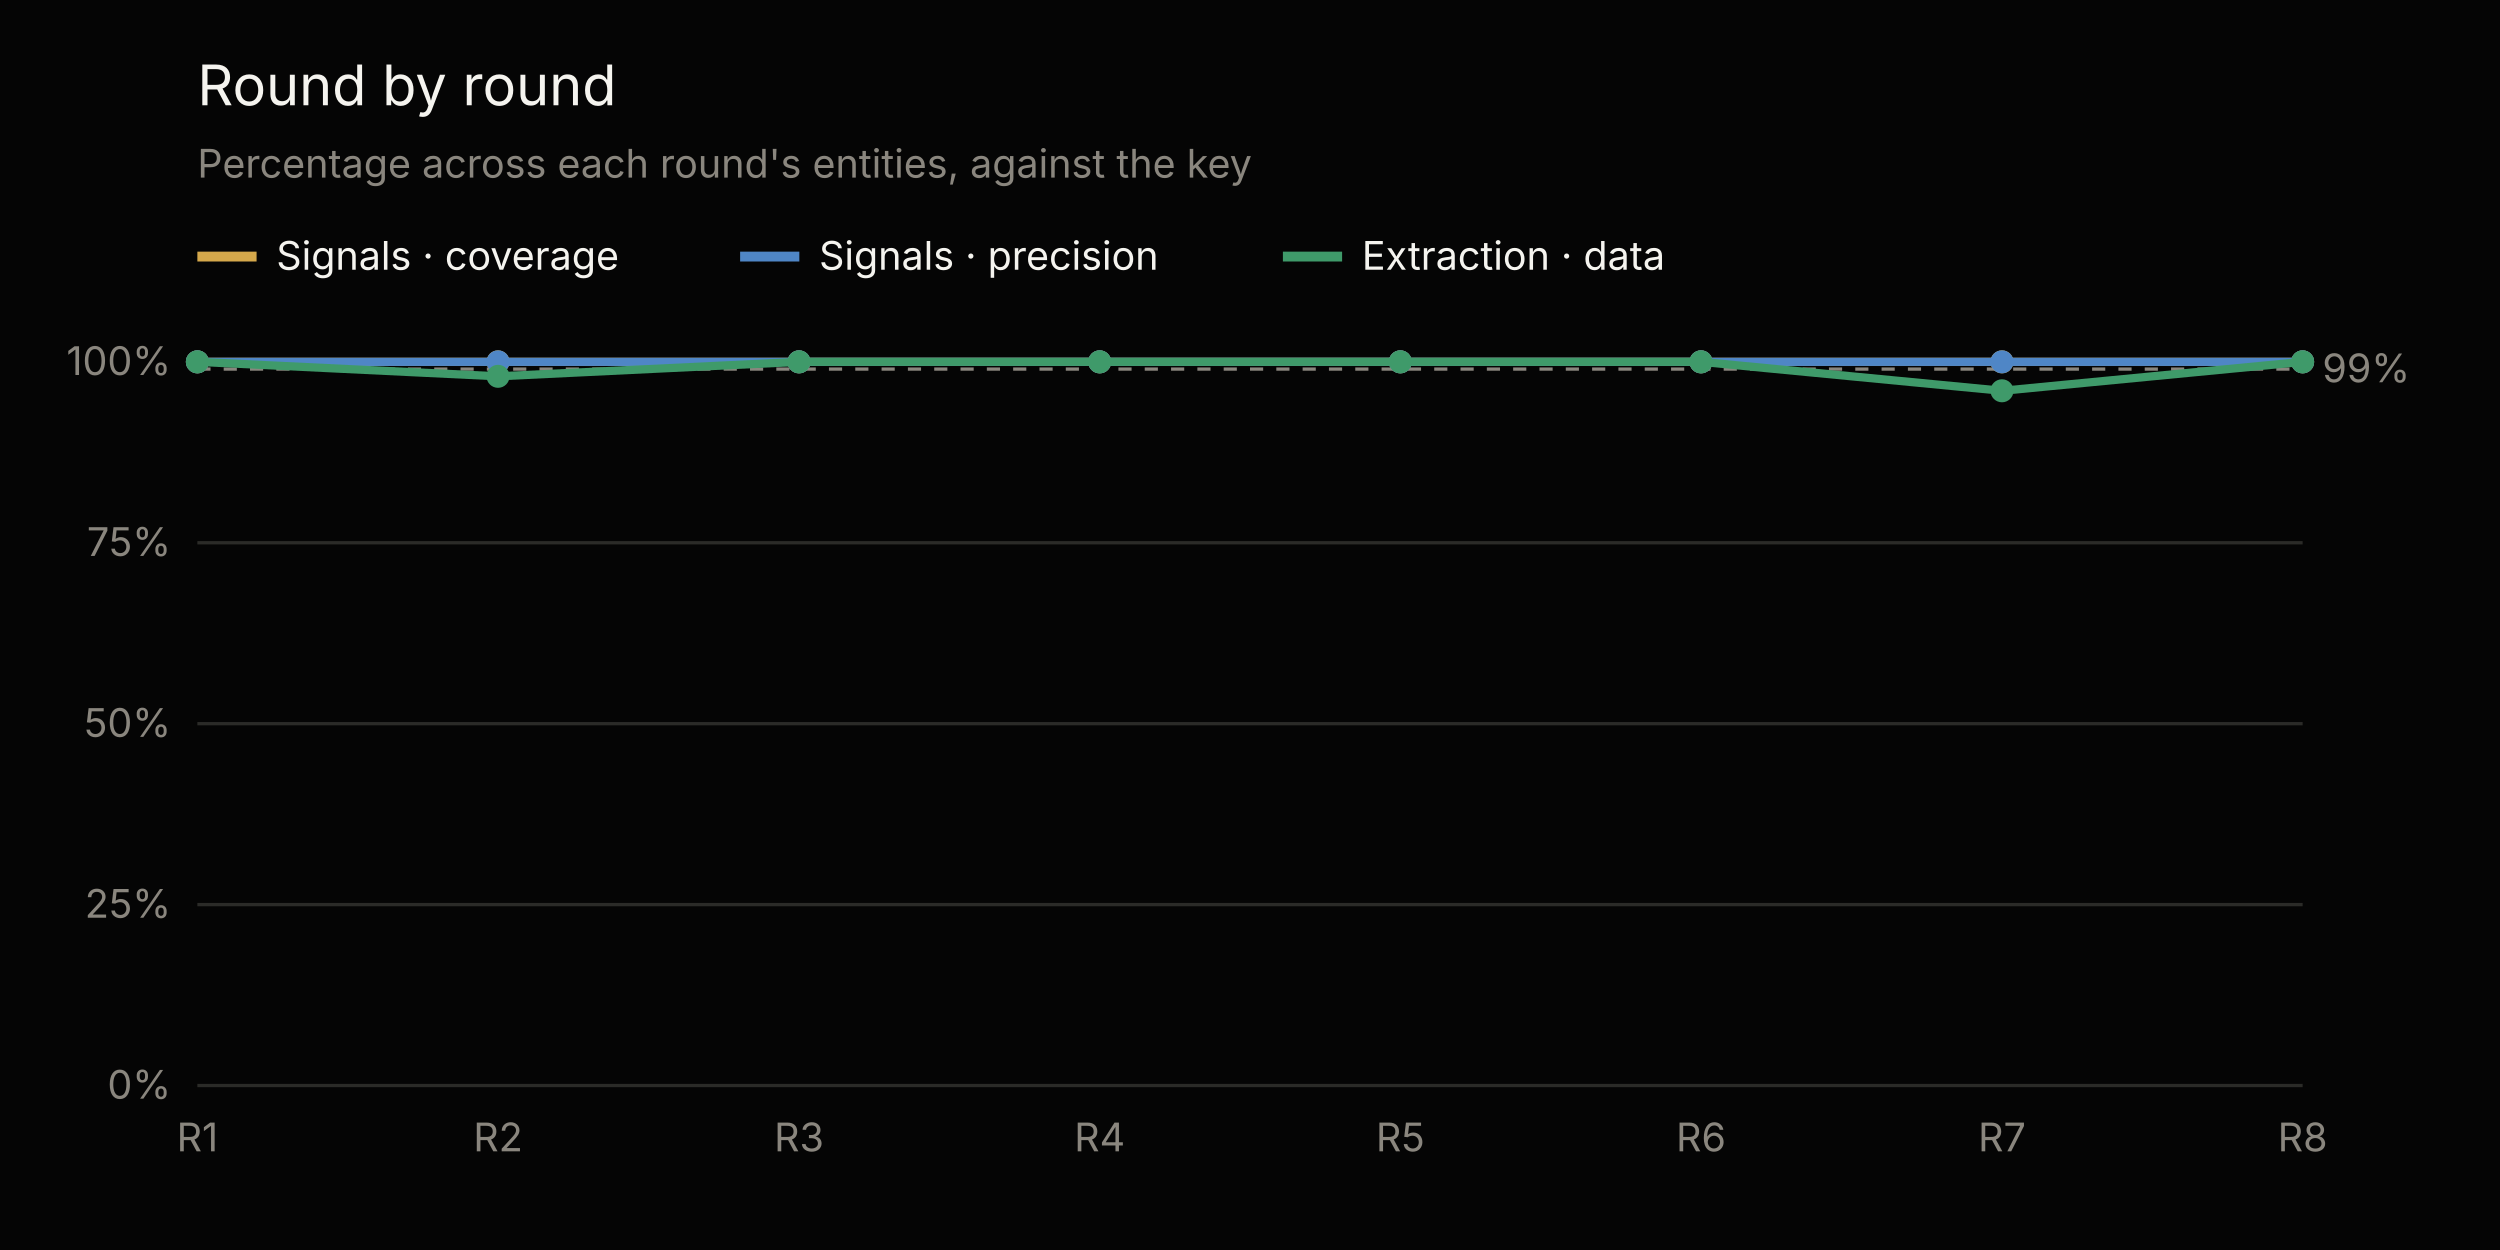
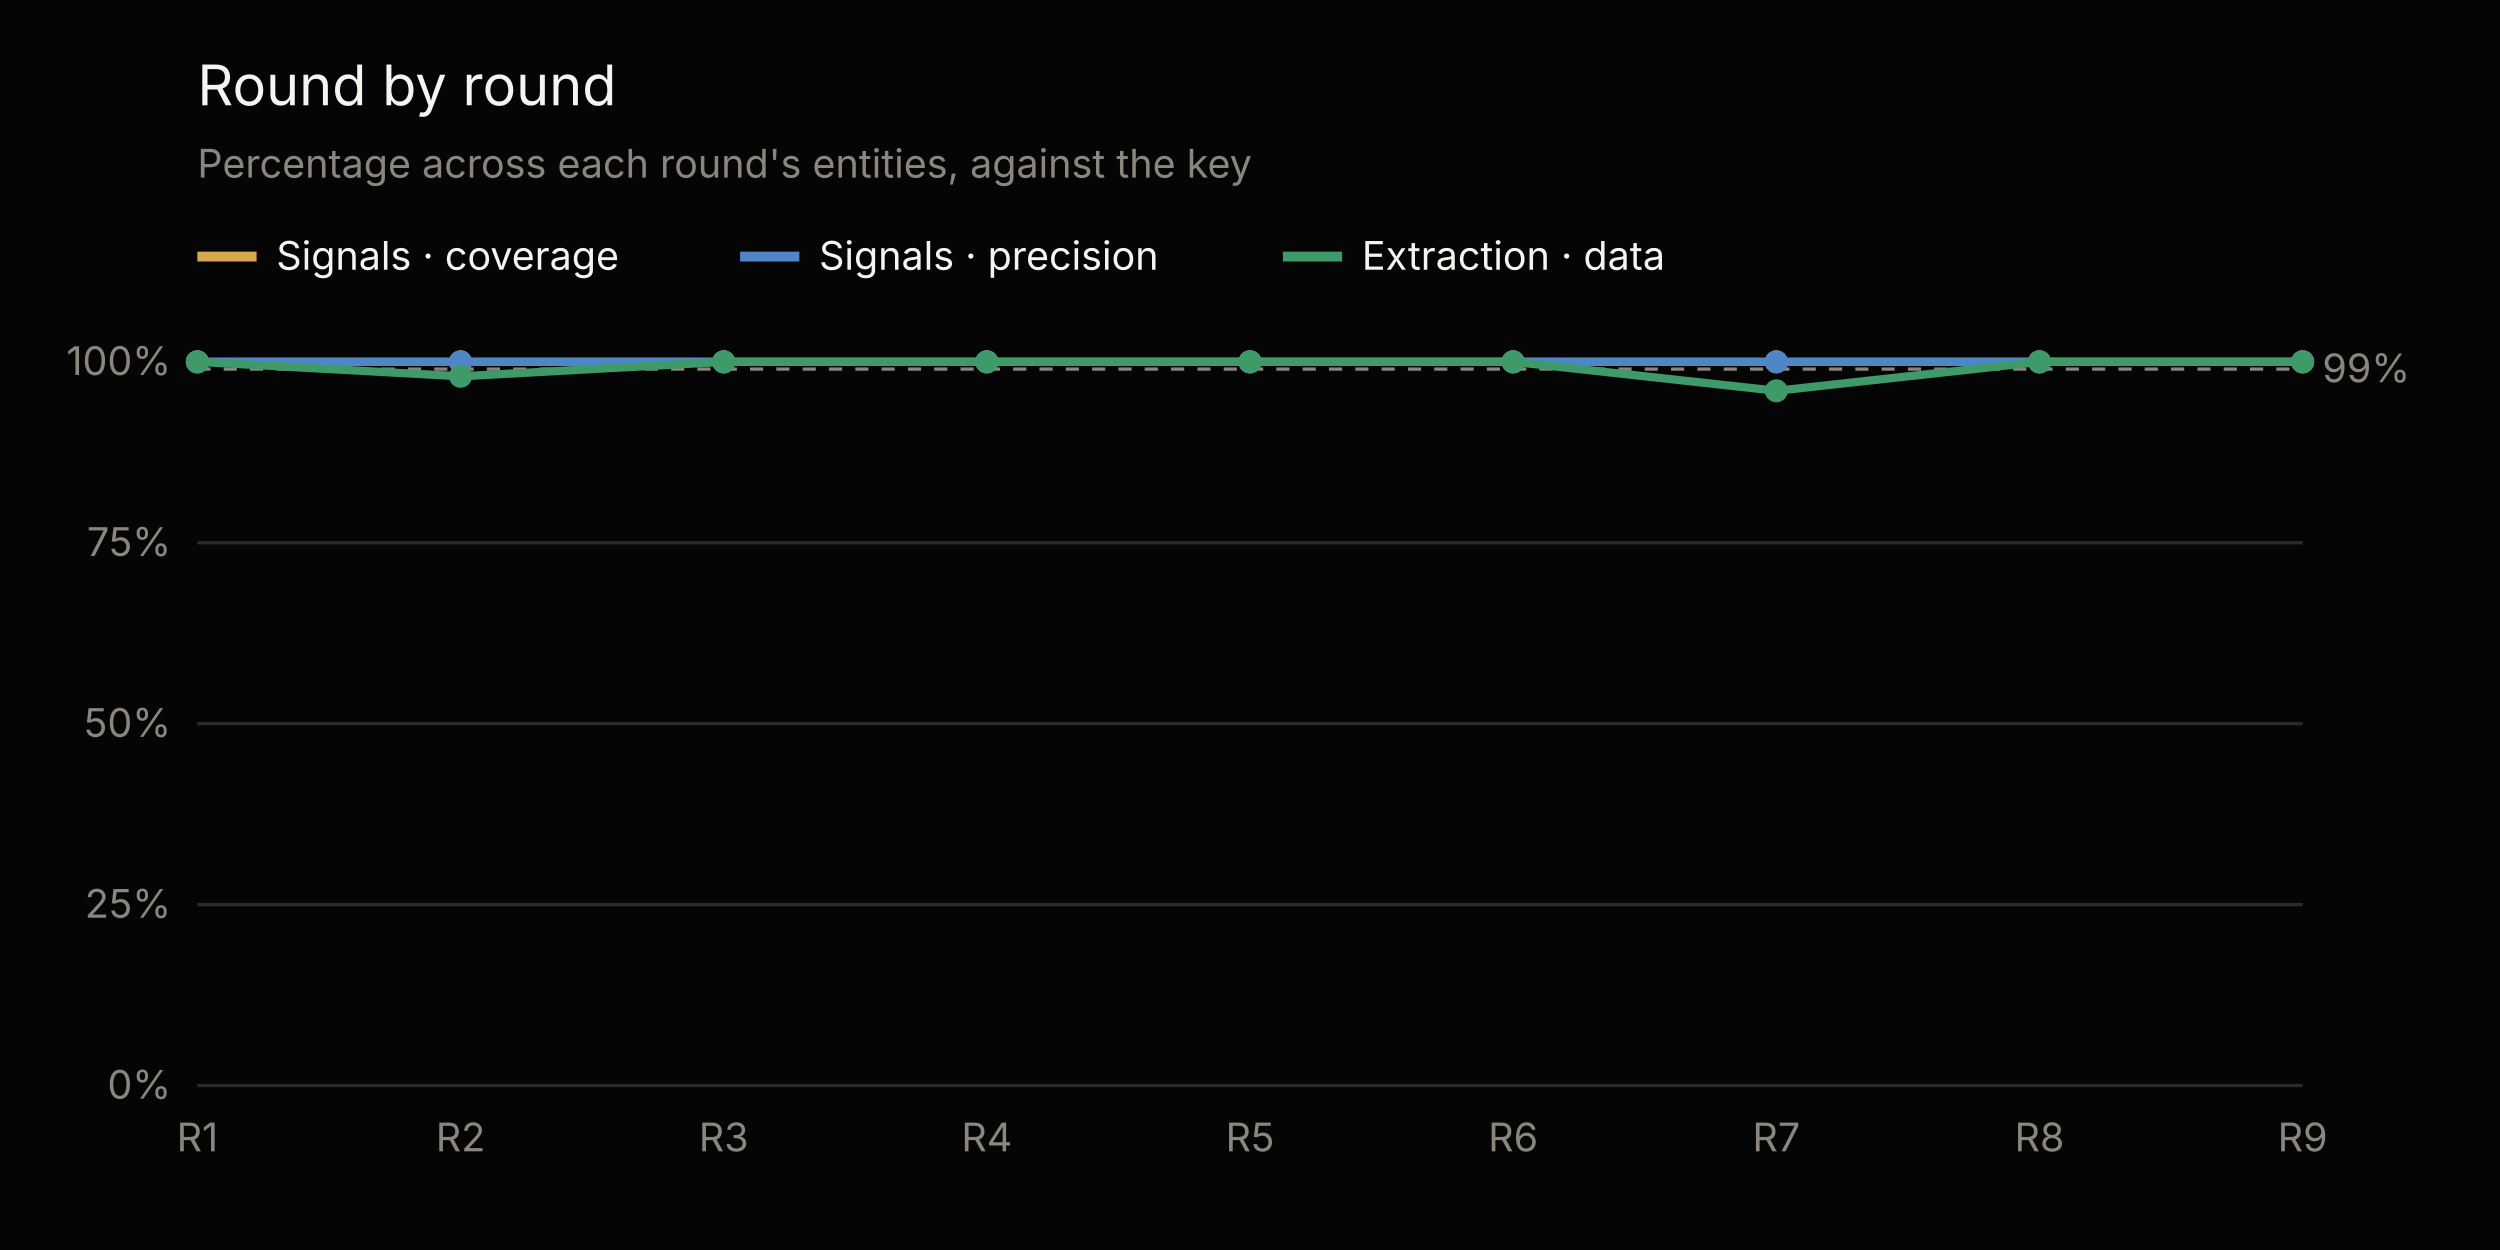
<svg xmlns="http://www.w3.org/2000/svg" viewBox="0 0 760 380" font-family="Inter, Arial, sans-serif" font-size="12">
  <rect width="760" height="380" fill="#050505" />
  <text x="60" y="32" font-size="17" fill="#f5f4ef">Round by round</text>
  <text x="60" y="54" fill="#8a867e">Percentage across each round's entities, against the key</text>
  <line x1="60" x2="78" y1="78" y2="78" stroke="#d5a84b" stroke-width="3" />
  <text x="84" y="82" fill="#f5f4ef">Signals · coverage</text>
  <line x1="225" x2="243" y1="78" y2="78" stroke="#4f86c6" stroke-width="3" />
  <text x="249" y="82" fill="#f5f4ef">Signals · precision</text>
  <line x1="390" x2="408" y1="78" y2="78" stroke="#3f9a6a" stroke-width="3" />
  <text x="414" y="82" fill="#f5f4ef">Extraction · data</text>
  <line x1="60" x2="700" y1="330.0" y2="330.0" stroke="#2b2b28" />
  <text x="52" y="334.0" text-anchor="end" fill="#8a867e">0%</text>
  <line x1="60" x2="700" y1="275.0" y2="275.0" stroke="#2b2b28" />
  <text x="52" y="279.0" text-anchor="end" fill="#8a867e">25%</text>
  <line x1="60" x2="700" y1="220.0" y2="220.0" stroke="#2b2b28" />
  <text x="52" y="224.0" text-anchor="end" fill="#8a867e">50%</text>
  <line x1="60" x2="700" y1="165.0" y2="165.0" stroke="#2b2b28" />
  <text x="52" y="169.0" text-anchor="end" fill="#8a867e">75%</text>
  <line x1="60" x2="700" y1="110.0" y2="110.0" stroke="#2b2b28" />
  <text x="52" y="114.0" text-anchor="end" fill="#8a867e">100%</text>
  <line x1="60" x2="700" y1="112.2" y2="112.2" stroke="#8a867e" stroke-dasharray="4 4" />
  <text x="706" y="116.2" fill="#8a867e">99%</text>
  <text x="60.0" y="350" text-anchor="middle" fill="#8a867e">R1</text>
-   <text x="151.4" y="350" text-anchor="middle" fill="#8a867e">R2</text>
-   <text x="242.9" y="350" text-anchor="middle" fill="#8a867e">R3</text>
-   <text x="334.3" y="350" text-anchor="middle" fill="#8a867e">R4</text>
-   <text x="425.7" y="350" text-anchor="middle" fill="#8a867e">R5</text>
-   <text x="517.1" y="350" text-anchor="middle" fill="#8a867e">R6</text>
-   <text x="608.6" y="350" text-anchor="middle" fill="#8a867e">R7</text>
-   <text x="700.0" y="350" text-anchor="middle" fill="#8a867e">R8</text>
-   <path d="M60.0,110.0 L151.4,110.0 L242.9,110.0 L334.3,110.0 L425.7,110.0 L517.1,110.0 L608.6,110.0 L700.0,110.0" fill="none" stroke="#d5a84b" stroke-width="2.5" />
+   <text x="140.0" y="350" text-anchor="middle" fill="#8a867e">R2</text>
+   <text x="220.0" y="350" text-anchor="middle" fill="#8a867e">R3</text>
+   <text x="300.0" y="350" text-anchor="middle" fill="#8a867e">R4</text>
+   <text x="380.0" y="350" text-anchor="middle" fill="#8a867e">R5</text>
+   <text x="460.0" y="350" text-anchor="middle" fill="#8a867e">R6</text>
+   <text x="540.0" y="350" text-anchor="middle" fill="#8a867e">R7</text>
+   <text x="620.0" y="350" text-anchor="middle" fill="#8a867e">R8</text>
+   <text x="700.0" y="350" text-anchor="middle" fill="#8a867e">R9</text>
+   <path d="M60.0,110.0 L140.0,110.0 L220.0,110.0 L300.0,110.0 L380.0,110.0 L460.0,110.0 L540.0,110.0 L620.0,110.0 L700.0,110.0" fill="none" stroke="#d5a84b" stroke-width="2.5" />
  <circle cx="60.0" cy="110.0" r="3.5" fill="#d5a84b" />
-   <circle cx="151.4" cy="110.0" r="3.5" fill="#d5a84b" />
-   <circle cx="242.9" cy="110.0" r="3.5" fill="#d5a84b" />
-   <circle cx="334.3" cy="110.0" r="3.5" fill="#d5a84b" />
-   <circle cx="425.7" cy="110.0" r="3.5" fill="#d5a84b" />
-   <circle cx="517.1" cy="110.0" r="3.5" fill="#d5a84b" />
-   <circle cx="608.6" cy="110.0" r="3.5" fill="#d5a84b" />
+   <circle cx="140.0" cy="110.0" r="3.5" fill="#d5a84b" />
+   <circle cx="220.0" cy="110.0" r="3.5" fill="#d5a84b" />
+   <circle cx="300.0" cy="110.0" r="3.5" fill="#d5a84b" />
+   <circle cx="380.0" cy="110.0" r="3.5" fill="#d5a84b" />
+   <circle cx="460.0" cy="110.0" r="3.5" fill="#d5a84b" />
+   <circle cx="540.0" cy="110.0" r="3.5" fill="#d5a84b" />
+   <circle cx="620.0" cy="110.0" r="3.5" fill="#d5a84b" />
  <circle cx="700.0" cy="110.0" r="3.5" fill="#d5a84b" />
-   <path d="M60.0,110.0 L151.4,110.0 L242.9,110.0 L334.3,110.0 L425.7,110.0 L517.1,110.0 L608.6,110.0 L700.0,110.0" fill="none" stroke="#4f86c6" stroke-width="2.5" />
+   <path d="M60.0,110.0 L140.0,110.0 L220.0,110.0 L300.0,110.0 L380.0,110.0 L460.0,110.0 L540.0,110.0 L620.0,110.0 L700.0,110.0" fill="none" stroke="#4f86c6" stroke-width="2.5" />
  <circle cx="60.0" cy="110.0" r="3.5" fill="#4f86c6" />
-   <circle cx="151.4" cy="110.0" r="3.5" fill="#4f86c6" />
-   <circle cx="242.9" cy="110.0" r="3.5" fill="#4f86c6" />
-   <circle cx="334.3" cy="110.0" r="3.5" fill="#4f86c6" />
-   <circle cx="425.7" cy="110.0" r="3.5" fill="#4f86c6" />
-   <circle cx="517.1" cy="110.0" r="3.5" fill="#4f86c6" />
-   <circle cx="608.6" cy="110.0" r="3.5" fill="#4f86c6" />
+   <circle cx="140.0" cy="110.0" r="3.5" fill="#4f86c6" />
+   <circle cx="220.0" cy="110.0" r="3.5" fill="#4f86c6" />
+   <circle cx="300.0" cy="110.0" r="3.5" fill="#4f86c6" />
+   <circle cx="380.0" cy="110.0" r="3.5" fill="#4f86c6" />
+   <circle cx="460.0" cy="110.0" r="3.5" fill="#4f86c6" />
+   <circle cx="540.0" cy="110.0" r="3.5" fill="#4f86c6" />
+   <circle cx="620.0" cy="110.0" r="3.5" fill="#4f86c6" />
  <circle cx="700.0" cy="110.0" r="3.5" fill="#4f86c6" />
-   <path d="M60.0,110.0 L151.4,114.4 L242.9,110.0 L334.3,110.0 L425.7,110.0 L517.1,110.0 L608.6,118.8 L700.0,110.0" fill="none" stroke="#3f9a6a" stroke-width="2.5" />
+   <path d="M60.0,110.0 L140.0,114.4 L220.0,110.0 L300.0,110.0 L380.0,110.0 L460.0,110.0 L540.0,118.8 L620.0,110.0 L700.0,110.0" fill="none" stroke="#3f9a6a" stroke-width="2.5" />
  <circle cx="60.0" cy="110.0" r="3.5" fill="#3f9a6a" />
-   <circle cx="151.4" cy="114.4" r="3.5" fill="#3f9a6a" />
-   <circle cx="242.9" cy="110.0" r="3.5" fill="#3f9a6a" />
-   <circle cx="334.3" cy="110.0" r="3.5" fill="#3f9a6a" />
-   <circle cx="425.7" cy="110.0" r="3.5" fill="#3f9a6a" />
-   <circle cx="517.1" cy="110.0" r="3.5" fill="#3f9a6a" />
-   <circle cx="608.6" cy="118.8" r="3.5" fill="#3f9a6a" />
+   <circle cx="140.0" cy="114.4" r="3.5" fill="#3f9a6a" />
+   <circle cx="220.0" cy="110.0" r="3.5" fill="#3f9a6a" />
+   <circle cx="300.0" cy="110.0" r="3.5" fill="#3f9a6a" />
+   <circle cx="380.0" cy="110.0" r="3.5" fill="#3f9a6a" />
+   <circle cx="460.0" cy="110.0" r="3.5" fill="#3f9a6a" />
+   <circle cx="540.0" cy="118.8" r="3.5" fill="#3f9a6a" />
+   <circle cx="620.0" cy="110.0" r="3.5" fill="#3f9a6a" />
  <circle cx="700.0" cy="110.0" r="3.5" fill="#3f9a6a" />
</svg>
